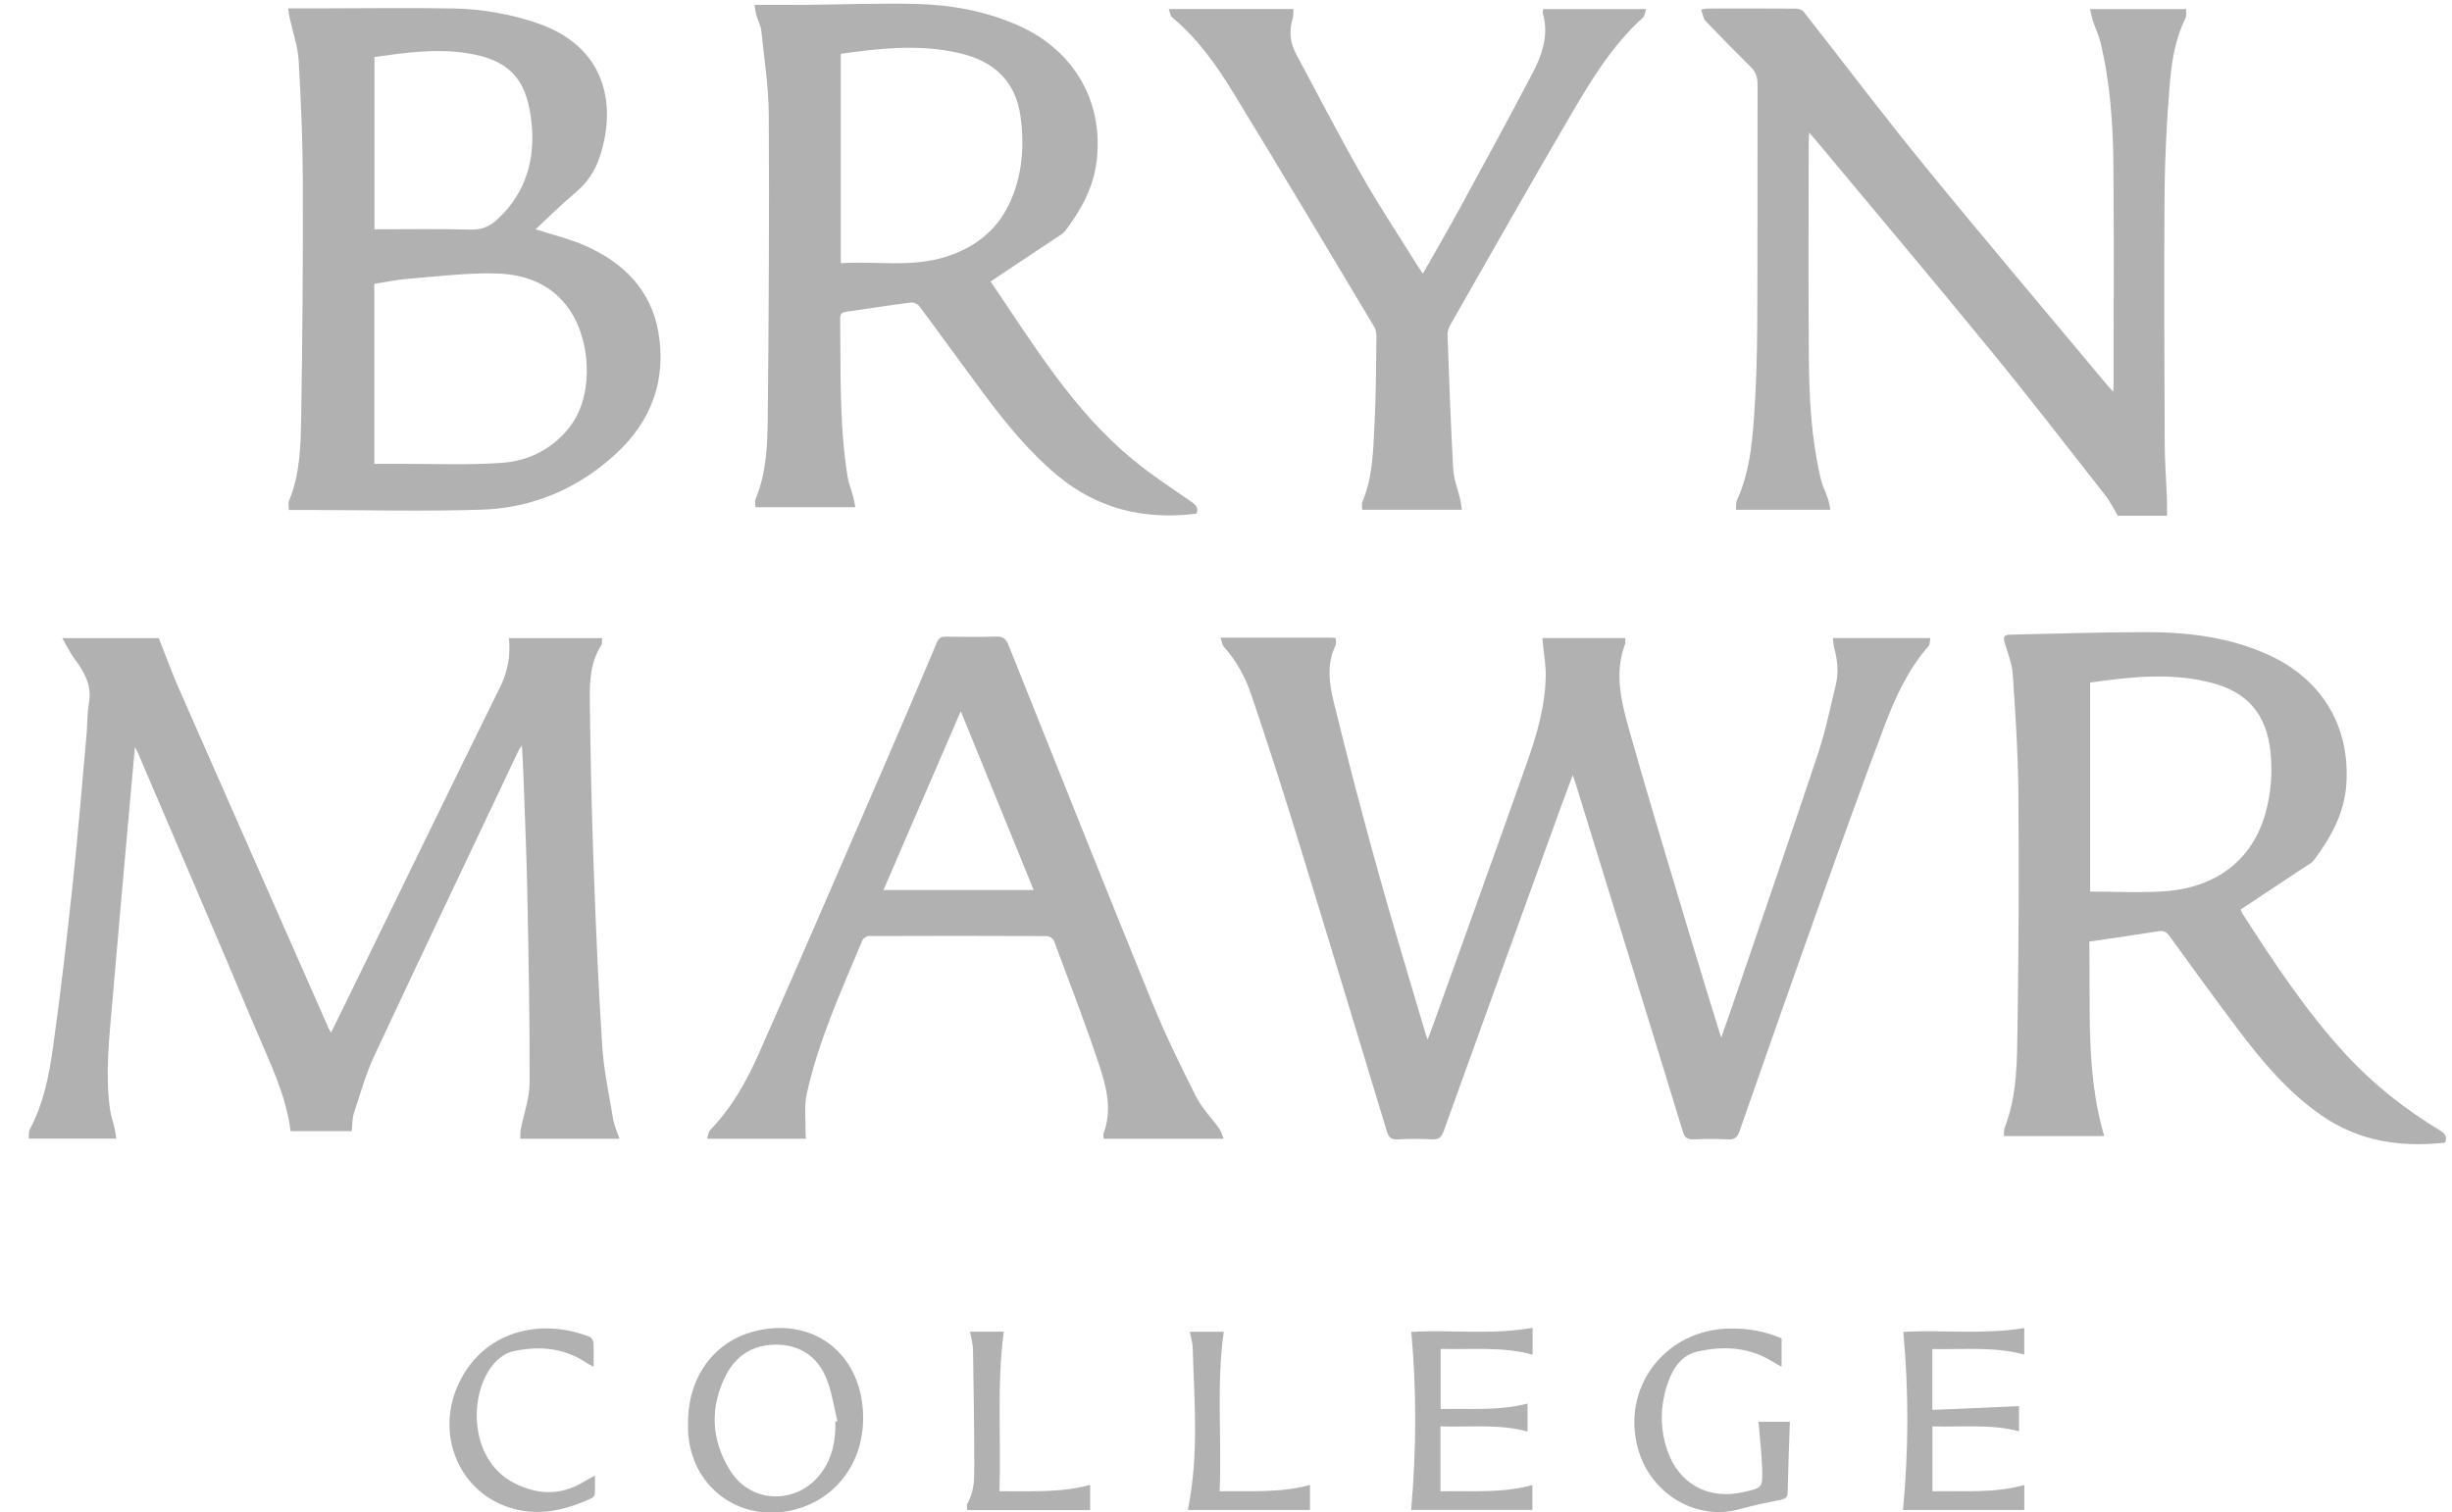
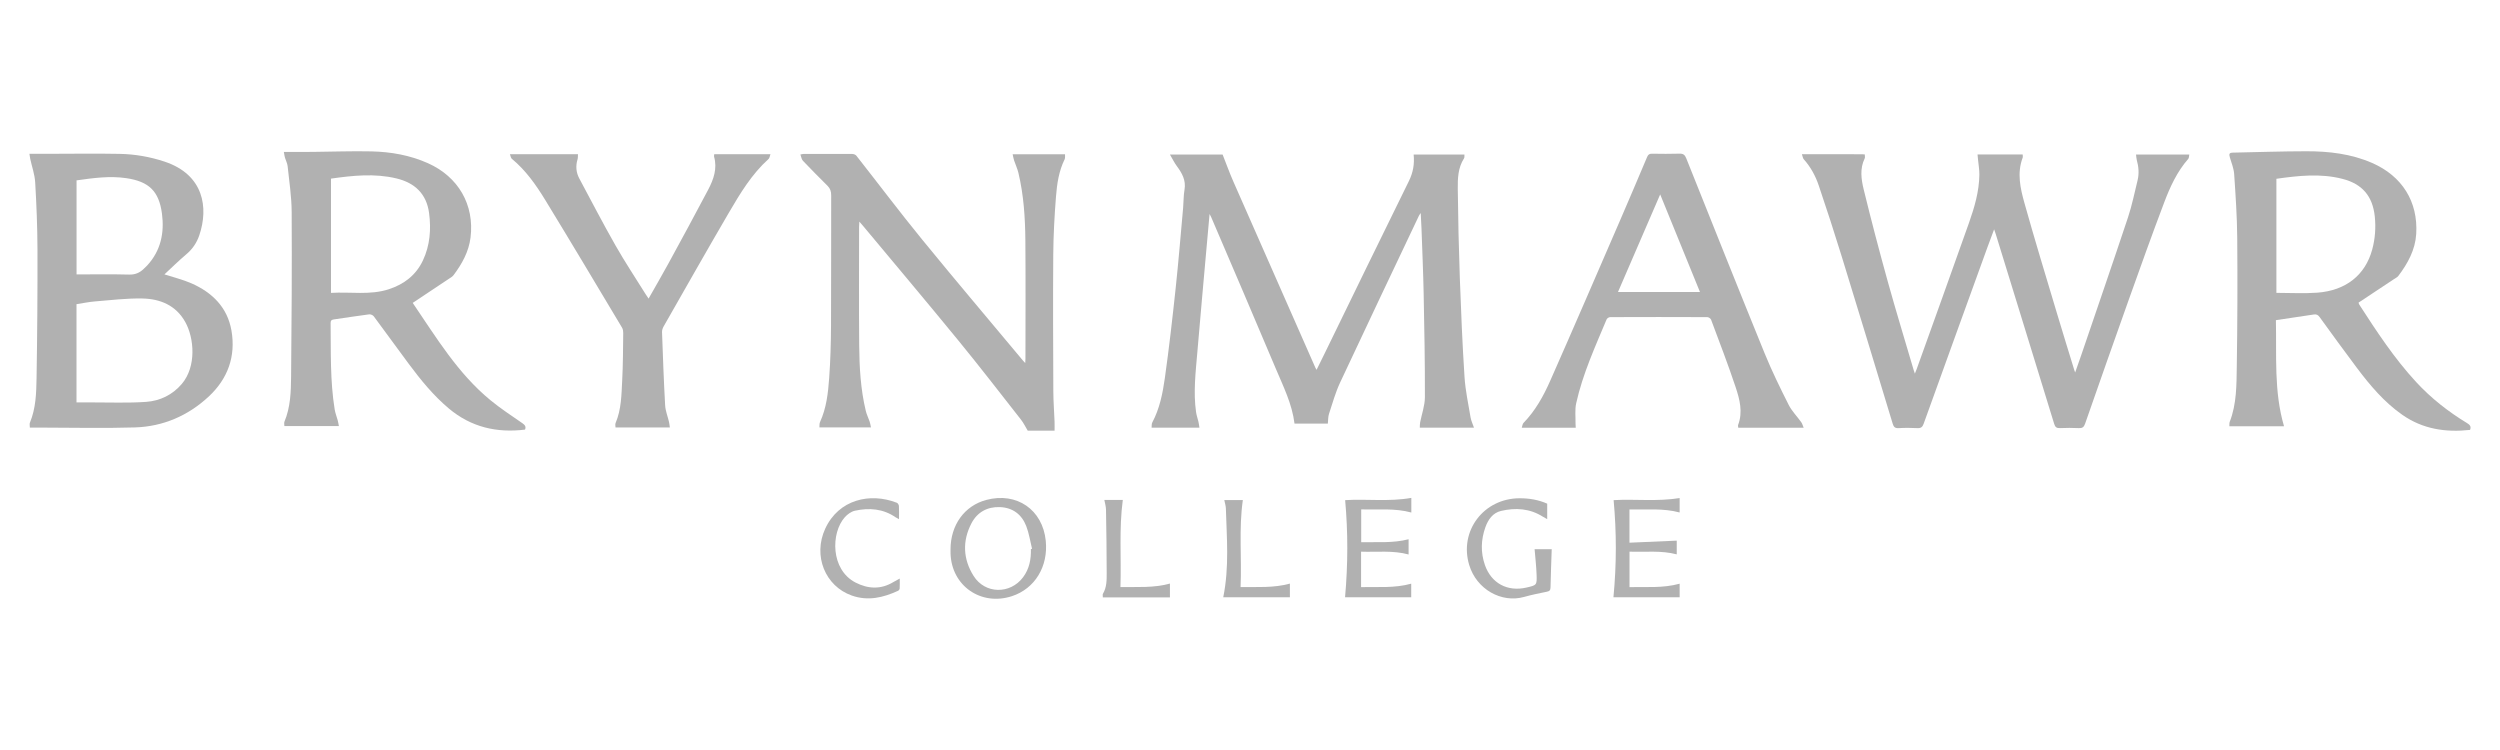
- <svg xmlns="http://www.w3.org/2000/svg" width="73px" height="45px" viewBox="0 0 73 45" version="1.1">
-   <defs />
-   <g id="Page-1" stroke="none" stroke-width="1" fill="none" fill-rule="evenodd">
-     <g id="Home---Desktop-Copy-2" transform="translate(-953, -2024)" fill="#B1B1B1">
-       <g id="Group-+-Currently-in-use-at" transform="translate(110, 1814)">
+ <svg xmlns="http://www.w3.org/2000/svg" width="300" height="90" viewBox="0 0 300 90" version="1.1" id="svg2067">
+   <defs id="defs2041" />
+   <g id="Page-1" stroke="none" stroke-width="1" fill="none" fill-rule="evenodd" transform="matrix(1.989884,0,0,1.989884,76.69692,0.07375557)">
+     <g id="Home---Desktop-Copy-2" transform="translate(-953,-2024)" fill="#b1b1b1">
+       <g id="Group-+-Currently-in-use-at" transform="translate(110,1814)">
        <g id="Group">
          <g id="Row-3-+-Row-1-+-Row-2">
-             <g transform="translate(0, 93)">
-               <g id="Row-2" transform="translate(0.837882, 105.0882)">
-                 <g id="Imported-Layers" transform="translate(843, 12)">
-                   <path d="M9.635,33.597 L7.814,33.597 C7.679,32.51 7.194,31.554 6.784,30.579 C5.624,27.82 4.438,25.072 3.262,22.32 C3.247,22.285 3.227,22.252 3.179,22.161 C3.125,22.764 3.075,23.307 3.027,23.851 C2.853,25.803 2.675,27.756 2.51,29.709 C2.419,30.792 2.287,31.877 2.44,32.965 C2.466,33.145 2.53,33.32 2.571,33.498 C2.594,33.596 2.605,33.697 2.625,33.818 L0.016,33.818 C0.027,33.719 0.011,33.613 0.052,33.538 C0.455,32.781 0.62,31.952 0.737,31.124 C0.967,29.493 1.153,27.856 1.328,26.218 C1.485,24.754 1.603,23.286 1.736,21.82 C1.765,21.493 1.755,21.16 1.811,20.839 C1.902,20.323 1.676,19.93 1.389,19.542 C1.256,19.363 1.158,19.158 1.015,18.915 L3.89,18.915 C4.089,19.418 4.264,19.905 4.471,20.378 C5.961,23.771 7.458,27.16 8.953,30.55 C8.966,30.579 8.984,30.606 9.017,30.664 C9.174,30.346 9.322,30.049 9.467,29.75 C10.994,26.62 12.515,23.487 14.055,20.363 C14.283,19.9 14.366,19.433 14.314,18.916 L17.085,18.916 C17.079,18.989 17.097,19.073 17.064,19.125 C16.733,19.639 16.716,20.223 16.722,20.795 C16.74,22.426 16.777,24.058 16.835,25.689 C16.9,27.479 16.975,29.27 17.091,31.058 C17.139,31.796 17.298,32.528 17.421,33.261 C17.452,33.442 17.536,33.614 17.607,33.822 L14.651,33.822 C14.656,33.721 14.65,33.628 14.668,33.538 C14.756,33.078 14.928,32.618 14.929,32.158 C14.935,30.271 14.899,28.384 14.861,26.497 C14.838,25.313 14.785,24.13 14.743,22.946 C14.734,22.684 14.717,22.422 14.701,22.109 C14.652,22.183 14.623,22.216 14.605,22.254 C13.17,25.284 11.726,28.312 10.307,31.351 C10.051,31.898 9.887,32.488 9.698,33.065 C9.645,33.227 9.655,33.41 9.635,33.597" id="Fill-1" />
-                   <path d="M35.499,18.899 C36.632,18.899 37.705,18.899 38.778,18.899 C38.826,18.899 38.873,18.906 38.928,18.91 C38.928,18.989 38.952,19.071 38.925,19.127 C38.65,19.686 38.736,20.269 38.871,20.823 C39.281,22.5 39.719,24.171 40.181,25.834 C40.63,27.453 41.123,29.059 41.596,30.67 C41.612,30.723 41.632,30.775 41.664,30.869 C41.707,30.76 41.738,30.686 41.765,30.611 C42.718,27.953 43.677,25.297 44.619,22.635 C44.918,21.789 45.17,20.926 45.182,20.018 C45.186,19.742 45.135,19.464 45.108,19.187 C45.1,19.1 45.092,19.014 45.082,18.913 L47.546,18.913 C47.546,18.98 47.562,19.041 47.544,19.088 C47.226,19.927 47.417,20.76 47.642,21.564 C48.206,23.581 48.82,25.585 49.419,27.593 C49.726,28.619 50.044,29.643 50.358,30.667 C50.367,30.696 50.378,30.723 50.408,30.806 C50.529,30.461 50.636,30.163 50.738,29.863 C51.592,27.358 52.455,24.855 53.291,22.343 C53.51,21.685 53.647,20.999 53.813,20.324 C53.905,19.95 53.872,19.578 53.769,19.209 C53.744,19.119 53.744,19.023 53.73,18.913 L56.634,18.913 C56.615,18.998 56.624,19.099 56.578,19.152 C55.969,19.847 55.59,20.673 55.27,21.518 C54.598,23.291 53.96,25.076 53.323,26.861 C52.522,29.106 51.734,31.356 50.948,33.606 C50.883,33.79 50.796,33.851 50.603,33.841 C50.264,33.825 49.924,33.825 49.586,33.841 C49.4,33.85 49.318,33.791 49.264,33.613 C48.653,31.609 48.033,29.607 47.416,27.605 C46.968,26.153 46.52,24.7 46.072,23.248 C46.051,23.18 46.026,23.113 45.985,22.994 C45.856,23.341 45.742,23.641 45.632,23.943 C44.466,27.162 43.299,30.381 42.14,33.603 C42.075,33.786 41.993,33.851 41.797,33.841 C41.459,33.824 41.118,33.821 40.78,33.842 C40.575,33.855 40.504,33.777 40.449,33.595 C39.528,30.556 38.607,27.518 37.672,24.483 C37.272,23.185 36.851,21.892 36.416,20.604 C36.239,20.081 35.975,19.592 35.598,19.172 C35.547,19.115 35.541,19.019 35.499,18.899" id="Fill-2" />
-                   <path d="M15.107,6.74 C15.611,6.904 16.117,7.023 16.585,7.23 C17.723,7.731 18.543,8.544 18.762,9.801 C19.009,11.213 18.562,12.44 17.515,13.411 C16.392,14.452 15.033,15.042 13.497,15.09 C11.78,15.144 10.06,15.1 8.342,15.099 C8.157,15.098 7.973,15.099 7.762,15.099 C7.762,14.995 7.736,14.9 7.766,14.828 C8.091,14.047 8.114,13.217 8.128,12.397 C8.167,10.052 8.184,7.706 8.178,5.361 C8.175,4.146 8.125,2.93 8.054,1.716 C8.029,1.285 7.876,0.862 7.783,0.434 C7.767,0.358 7.759,0.281 7.74,0.161 C8.077,0.161 8.388,0.162 8.699,0.161 C10.022,0.16 11.345,0.139 12.667,0.164 C13.499,0.18 14.318,0.321 15.113,0.586 C17.268,1.303 17.515,3.109 17.011,4.6 C16.873,5.008 16.644,5.354 16.304,5.639 C15.887,5.99 15.5,6.376 15.107,6.74 L15.107,6.74 Z M10.306,13.725 C10.582,13.725 10.846,13.726 11.11,13.725 C12.108,13.721 13.11,13.766 14.103,13.695 C14.862,13.641 15.542,13.319 16.056,12.711 C16.854,11.768 16.736,10.216 16.238,9.33 C15.729,8.424 14.87,8.071 13.892,8.054 C13.034,8.038 12.173,8.145 11.314,8.214 C10.974,8.241 10.637,8.313 10.306,8.364 L10.306,13.725 L10.306,13.725 Z M10.31,1.61 L10.31,6.74 C11.277,6.74 12.228,6.724 13.178,6.749 C13.509,6.758 13.753,6.652 13.974,6.437 C14.037,6.376 14.104,6.317 14.164,6.253 C14.91,5.441 15.108,4.465 14.969,3.418 C14.807,2.198 14.26,1.671 13.024,1.489 C12.121,1.356 11.224,1.48 10.31,1.61 L10.31,1.61 Z" id="Fill-3" />
-                   <path d="M53.024,3.86 C53.017,3.995 53.01,4.073 53.01,4.15 C53.009,6.297 52.997,8.443 53.015,10.589 C53.025,11.798 53.091,13.006 53.374,14.189 C53.422,14.389 53.52,14.577 53.586,14.773 C53.618,14.867 53.631,14.968 53.658,15.091 L50.845,15.091 C50.854,14.994 50.838,14.884 50.877,14.8 C51.228,14.034 51.319,13.212 51.378,12.392 C51.447,11.451 51.473,10.506 51.479,9.562 C51.492,7.183 51.481,4.804 51.488,2.426 C51.488,2.219 51.438,2.058 51.292,1.912 C50.838,1.459 50.384,1.004 49.943,0.539 C49.868,0.46 49.855,0.325 49.807,0.197 C49.905,0.18 49.951,0.166 49.997,0.166 C50.878,0.164 51.758,0.162 52.638,0.169 C52.714,0.169 52.817,0.207 52.861,0.263 C54.057,1.785 55.221,3.331 56.444,4.83 C58.258,7.052 60.113,9.239 61.95,11.441 C61.98,11.476 62.013,11.508 62.075,11.575 C62.081,11.468 62.087,11.401 62.087,11.334 C62.088,9.179 62.101,7.025 62.082,4.87 C62.072,3.638 61.991,2.407 61.704,1.2 C61.648,0.969 61.543,0.75 61.468,0.522 C61.435,0.421 61.418,0.313 61.388,0.183 L64.247,0.183 C64.241,0.278 64.263,0.383 64.225,0.459 C63.91,1.098 63.809,1.791 63.754,2.482 C63.67,3.542 63.613,4.606 63.605,5.669 C63.586,8.152 63.599,10.635 63.609,13.118 C63.611,13.669 63.655,14.221 63.676,14.772 C63.682,14.931 63.677,15.091 63.677,15.269 L62.212,15.269 C62.083,15.055 61.984,14.845 61.844,14.667 C60.714,13.226 59.596,11.776 58.436,10.359 C56.717,8.258 54.966,6.182 53.228,4.096 C53.173,4.03 53.116,3.967 53.024,3.86" id="Fill-4" />
-                   <path d="M28.653,8.294 C29.945,10.193 31.115,12.143 32.899,13.607 C33.45,14.06 34.052,14.453 34.64,14.861 C34.779,14.957 34.85,15.048 34.783,15.209 C33.236,15.4 31.839,15.074 30.628,14.059 C29.776,13.344 29.085,12.49 28.428,11.607 C27.791,10.75 27.168,9.883 26.531,9.027 C26.482,8.963 26.358,8.909 26.279,8.919 C25.639,9.002 25.001,9.103 24.363,9.194 C24.242,9.211 24.174,9.246 24.176,9.386 C24.194,10.962 24.145,12.541 24.396,14.105 C24.429,14.308 24.51,14.504 24.563,14.704 C24.589,14.799 24.604,14.898 24.627,15.016 L21.653,15.016 C21.653,14.928 21.629,14.841 21.656,14.775 C21.987,13.987 22.01,13.148 22.019,12.32 C22.051,9.326 22.066,6.331 22.05,3.337 C22.046,2.501 21.914,1.665 21.828,0.831 C21.812,0.676 21.729,0.529 21.684,0.376 C21.66,0.297 21.651,0.213 21.622,0.057 C22.17,0.057 22.676,0.06 23.182,0.056 C24.255,0.046 25.329,0.003 26.402,0.028 C27.463,0.052 28.502,0.235 29.482,0.672 C31.139,1.41 32.03,2.941 31.809,4.728 C31.713,5.502 31.343,6.169 30.879,6.785 C30.819,6.865 30.72,6.918 30.633,6.976 C29.985,7.409 29.336,7.84 28.653,8.294 L28.653,8.294 Z M24.194,7.749 C25.256,7.682 26.317,7.886 27.35,7.55 C28.186,7.277 28.833,6.78 29.21,5.979 C29.598,5.156 29.663,4.283 29.547,3.397 C29.41,2.351 28.772,1.743 27.761,1.502 C26.576,1.219 25.392,1.344 24.194,1.514 L24.194,7.749 L24.194,7.749 Z" id="Fill-5" />
-                   <path d="M58.823,33.743 C58.829,33.645 58.816,33.568 58.841,33.505 C59.225,32.518 59.212,31.477 59.228,30.45 C59.263,28.121 59.271,25.79 59.252,23.46 C59.242,22.302 59.162,21.143 59.085,19.986 C59.065,19.682 58.945,19.383 58.854,19.086 C58.791,18.877 58.818,18.815 59.023,18.811 C60.354,18.784 61.686,18.738 63.017,18.736 C64.249,18.734 65.465,18.874 66.611,19.373 C68.246,20.086 69.127,21.483 69.018,23.251 C68.964,24.117 68.558,24.857 68.042,25.539 C67.987,25.612 67.891,25.656 67.81,25.71 C67.167,26.137 66.524,26.563 65.871,26.996 C65.887,27.038 65.895,27.077 65.915,27.108 C66.865,28.577 67.824,30.04 69.019,31.332 C69.831,32.211 70.766,32.945 71.79,33.567 C71.935,33.655 72.036,33.745 71.956,33.94 C70.631,34.084 69.381,33.903 68.256,33.114 C67.265,32.42 66.502,31.513 65.787,30.561 C65.097,29.644 64.423,28.715 63.75,27.785 C63.662,27.664 63.578,27.62 63.431,27.643 C62.755,27.749 62.077,27.846 61.363,27.952 C61.407,29.887 61.246,31.83 61.807,33.743 L58.823,33.743 L58.823,33.743 Z M61.389,20.238 L61.389,26.462 C62.143,26.462 62.88,26.505 63.61,26.453 C65.179,26.34 66.239,25.491 66.617,24.098 C66.777,23.507 66.822,22.903 66.757,22.29 C66.64,21.188 66.078,20.52 64.993,20.242 C63.793,19.934 62.592,20.068 61.389,20.238 L61.389,20.238 Z" id="Fill-6" />
-                   <path d="M20.213,33.822 C20.249,33.718 20.254,33.615 20.309,33.559 C20.953,32.897 21.394,32.1 21.76,31.274 C23.042,28.376 24.295,25.466 25.555,22.559 C26.061,21.391 26.559,20.22 27.053,19.048 C27.109,18.915 27.18,18.869 27.321,18.871 C27.822,18.879 28.323,18.885 28.823,18.869 C29.031,18.862 29.115,18.944 29.187,19.123 C30.607,22.674 32.022,26.226 33.465,29.768 C33.853,30.722 34.309,31.651 34.773,32.573 C34.947,32.917 35.235,33.204 35.462,33.523 C35.519,33.602 35.542,33.704 35.592,33.822 L32.023,33.822 C32.019,33.76 32.001,33.708 32.016,33.667 C32.282,32.967 32.102,32.279 31.885,31.624 C31.472,30.379 30.998,29.155 30.54,27.927 C30.516,27.862 30.405,27.788 30.335,27.788 C28.566,27.78 26.798,27.78 25.029,27.787 C24.963,27.787 24.862,27.854 24.837,27.914 C24.211,29.412 23.532,30.893 23.18,32.486 C23.101,32.842 23.151,33.227 23.144,33.599 C23.143,33.668 23.151,33.737 23.156,33.822 L20.213,33.822 L20.213,33.822 Z M27.766,21.091 C26.988,22.892 26.227,24.651 25.464,26.415 L29.936,26.415 C29.211,24.636 28.497,22.883 27.766,21.091 L27.766,21.091 Z" id="Fill-7" />
-                   <path d="M41.523,8.062 C41.896,7.403 42.263,6.774 42.612,6.134 C43.34,4.798 44.069,3.462 44.776,2.115 C45.069,1.558 45.281,0.968 45.097,0.317 C45.087,0.281 45.102,0.238 45.107,0.182 L48.173,0.182 C48.135,0.282 48.128,0.39 48.07,0.442 C47.147,1.273 46.519,2.323 45.904,3.374 C44.703,5.429 43.531,7.501 42.351,9.568 C42.298,9.661 42.253,9.778 42.257,9.881 C42.305,11.216 42.352,12.551 42.427,13.884 C42.444,14.189 42.568,14.488 42.638,14.79 C42.66,14.882 42.667,14.976 42.684,15.091 L39.719,15.091 C39.719,15.015 39.694,14.921 39.724,14.85 C40.042,14.102 40.043,13.303 40.085,12.515 C40.13,11.661 40.128,10.803 40.141,9.947 C40.142,9.848 40.129,9.733 40.079,9.651 C38.687,7.326 37.301,4.998 35.888,2.686 C35.382,1.859 34.823,1.061 34.06,0.431 C34.005,0.387 33.998,0.285 33.958,0.181 L37.671,0.181 C37.664,0.281 37.673,0.378 37.647,0.464 C37.536,0.828 37.567,1.18 37.745,1.511 C38.397,2.732 39.035,3.962 39.721,5.166 C40.236,6.071 40.814,6.94 41.365,7.825 C41.411,7.899 41.461,7.969 41.523,8.062" id="Fill-8" />
-                   <path d="M19.646,42.27 C19.646,40.932 20.406,39.879 21.602,39.563 C23.259,39.125 24.669,40.095 24.842,41.791 C24.985,43.199 24.247,44.407 22.995,44.816 C21.306,45.368 19.7,44.25 19.646,42.486 C19.644,42.414 19.646,42.342 19.646,42.27 L19.646,42.27 Z M24.032,42.245 C24.052,42.241 24.073,42.235 24.094,42.231 C23.991,41.815 23.93,41.384 23.776,40.988 C23.529,40.355 23.038,39.981 22.339,39.956 C21.65,39.931 21.105,40.235 20.79,40.836 C20.283,41.804 20.327,42.794 20.905,43.712 C21.528,44.705 22.899,44.723 23.603,43.786 C23.946,43.33 24.046,42.802 24.032,42.245 L24.032,42.245 Z" id="Fill-9" />
-                   <path d="M44.64,41.709 L44.64,42.542 C43.782,42.307 42.919,42.42 42.047,42.388 L42.047,44.322 C42.962,44.301 43.873,44.388 44.784,44.136 L44.784,44.876 L41.174,44.876 C41.334,43.068 41.337,41.326 41.179,39.576 C42.349,39.503 43.57,39.671 44.79,39.453 L44.79,40.252 C43.889,40.004 42.978,40.109 42.054,40.081 L42.054,41.871 C42.908,41.851 43.775,41.934 44.64,41.709" id="Fill-10" />
-                   <path d="M55.817,44.877 C55.99,43.068 55.988,41.327 55.827,39.575 C56.993,39.507 58.205,39.663 59.428,39.46 L59.428,40.25 C58.531,40.005 57.616,40.106 56.691,40.085 L56.691,41.898 C57.545,41.861 58.399,41.824 59.271,41.786 L59.271,42.535 C58.428,42.31 57.567,42.419 56.694,42.387 L56.694,44.322 C57.604,44.3 58.514,44.389 59.429,44.135 L59.429,44.877 L55.817,44.877" id="Fill-11" />
-                   <path d="M52.203,39.769 L52.203,40.613 C52.108,40.559 52.035,40.523 51.967,40.48 C51.255,40.028 50.477,39.978 49.685,40.164 C49.237,40.269 48.981,40.635 48.833,41.048 C48.587,41.731 48.566,42.429 48.806,43.118 C49.152,44.112 50.035,44.584 51.066,44.346 C51.631,44.216 51.644,44.216 51.624,43.643 C51.608,43.184 51.554,42.726 51.515,42.251 L52.449,42.251 C52.426,42.954 52.398,43.645 52.384,44.336 C52.381,44.485 52.335,44.542 52.186,44.572 C51.768,44.656 51.349,44.742 50.939,44.857 C49.715,45.203 48.346,44.448 47.945,43.112 C47.388,41.257 48.738,39.478 50.696,39.474 C51.218,39.473 51.721,39.555 52.203,39.769" id="Fill-12" />
-                   <path d="M16.835,40.614 C16.747,40.567 16.697,40.546 16.653,40.516 C15.971,40.044 15.212,39.983 14.431,40.153 C14.228,40.197 14.019,40.35 13.877,40.51 C13.112,41.367 13.097,43.366 14.46,44.071 C15.144,44.425 15.848,44.462 16.534,44.042 C16.627,43.985 16.725,43.937 16.875,43.855 C16.875,44.074 16.881,44.238 16.871,44.401 C16.868,44.444 16.825,44.504 16.785,44.523 C15.974,44.895 15.146,45.096 14.259,44.783 C12.801,44.268 12.131,42.608 12.808,41.136 C13.543,39.537 15.258,39.149 16.718,39.721 C16.772,39.742 16.826,39.834 16.83,39.896 C16.843,40.119 16.835,40.343 16.835,40.614" id="Fill-13" />
-                   <path d="M31.618,44.882 L27.957,44.882 C27.957,44.778 27.94,44.723 27.959,44.691 C28.173,44.336 28.168,43.938 28.168,43.55 C28.166,42.398 28.15,41.246 28.13,40.094 C28.127,39.922 28.073,39.751 28.04,39.567 L29.047,39.567 C28.835,41.14 28.97,42.715 28.917,44.32 C29.831,44.309 30.723,44.377 31.618,44.13 L31.618,44.882" id="Fill-14" />
-                   <path d="M34.526,44.878 C34.863,43.217 34.715,41.622 34.67,40.031 C34.666,39.883 34.615,39.736 34.583,39.572 L35.596,39.572 C35.37,41.143 35.542,42.723 35.472,44.321 C36.392,44.307 37.277,44.376 38.163,44.131 L38.163,44.878 L34.526,44.878" id="Fill-15" />
+             <g transform="translate(0,93)" id="g2060">
+               <g id="Row-2" transform="translate(0.837882,105.0882)">
+                 <g id="Imported-Layers" transform="translate(843,12)">
+                   <g id="g2491" transform="matrix(1.10522,0,0,1.10522,-3.787929,-7.433567)">
+                     <g id="g2461" transform="translate(2.874084)">
+                       <g id="g2449" transform="translate(27.74108,-3.871325)">
+                         <path d="M 9.635,33.597 H 7.814 C 7.679,32.51 7.194,31.554 6.784,30.579 5.624,27.82 4.438,25.072 3.262,22.32 3.247,22.285 3.227,22.252 3.179,22.161 3.125,22.764 3.075,23.307 3.027,23.851 c -0.173,1.953 -0.351,3.905 -0.516,5.858 -0.091,1.083 -0.224,2.167 -0.07,3.256 0.025,0.18 0.09,0.355 0.131,0.533 0.023,0.098 0.034,0.198 0.054,0.32 H 0.016 C 0.027,33.719 0.011,33.613 0.052,33.538 0.455,32.781 0.62,31.952 0.737,31.124 0.967,29.493 1.153,27.856 1.328,26.218 1.485,24.754 1.603,23.286 1.736,21.82 1.765,21.493 1.755,21.16 1.811,20.839 1.902,20.323 1.676,19.93 1.389,19.542 1.256,19.363 1.158,19.158 1.015,18.915 h 2.875 c 0.199,0.503 0.374,0.99 0.581,1.463 1.49,3.392 2.987,6.782 4.482,10.172 0.013,0.029 0.031,0.056 0.064,0.114 0.157,-0.318 0.304,-0.615 0.45,-0.914 1.527,-3.13 3.047,-6.263 4.588,-9.387 0.229,-0.464 0.311,-0.93 0.259,-1.448 h 2.771 c -0.006,0.073 0.012,0.157 -0.022,0.209 -0.331,0.514 -0.347,1.099 -0.341,1.67 0.018,1.631 0.054,3.263 0.113,4.894 0.064,1.791 0.139,3.582 0.255,5.369 0.048,0.738 0.208,1.47 0.33,2.202 0.03,0.181 0.115,0.353 0.186,0.561 h -2.956 c 0.005,-0.1 -1.16e-4,-0.194 0.017,-0.284 0.088,-0.46 0.26,-0.919 0.261,-1.379 0.006,-1.887 -0.03,-3.775 -0.068,-5.662 -0.024,-1.184 -0.077,-2.367 -0.118,-3.551 -0.009,-0.262 -0.026,-0.524 -0.042,-0.837 -0.049,0.074 -0.078,0.107 -0.096,0.145 -1.436,3.031 -2.879,6.058 -4.299,9.097 -0.256,0.547 -0.42,1.138 -0.609,1.714 -0.053,0.162 -0.043,0.345 -0.063,0.532" id="Fill-1" />
+                         <path d="m 35.499,18.899 c 1.133,0 2.207,-1.15e-4 3.28,4.59e-4 0.047,1.15e-4 0.095,0.007 0.15,0.011 0,0.079 0.024,0.16 -0.004,0.217 -0.274,0.558 -0.189,1.142 -0.054,1.696 0.41,1.677 0.848,3.348 1.31,5.012 0.449,1.618 0.942,3.224 1.415,4.836 0.016,0.053 0.035,0.105 0.067,0.199 0.043,-0.11 0.075,-0.183 0.102,-0.258 0.953,-2.658 1.912,-5.314 2.853,-7.976 0.299,-0.846 0.552,-1.709 0.564,-2.617 0.004,-0.277 -0.048,-0.555 -0.074,-0.832 -0.008,-0.086 -0.017,-0.172 -0.026,-0.274 h 2.464 c 0,0.067 0.016,0.128 -0.002,0.176 -0.317,0.839 -0.127,1.672 0.098,2.475 0.564,2.018 1.178,4.021 1.778,6.029 0.307,1.027 0.625,2.05 0.939,3.075 0.009,0.028 0.02,0.056 0.05,0.139 0.121,-0.345 0.228,-0.643 0.33,-0.942 0.854,-2.506 1.717,-5.009 2.553,-7.521 0.219,-0.658 0.355,-1.344 0.522,-2.019 0.092,-0.374 0.059,-0.746 -0.044,-1.115 -0.025,-0.09 -0.025,-0.186 -0.039,-0.296 h 2.904 c -0.018,0.085 -0.009,0.186 -0.056,0.239 -0.609,0.695 -0.988,1.521 -1.308,2.366 -0.672,1.773 -1.31,3.558 -1.947,5.344 -0.801,2.245 -1.589,4.494 -2.375,6.745 -0.064,0.184 -0.152,0.245 -0.345,0.235 -0.338,-0.017 -0.679,-0.016 -1.017,-4.59e-4 -0.186,0.009 -0.268,-0.05 -0.322,-0.228 -0.611,-2.004 -1.231,-4.006 -1.848,-6.008 -0.448,-1.452 -0.895,-2.904 -1.343,-4.356 -0.021,-0.068 -0.046,-0.135 -0.087,-0.255 -0.129,0.347 -0.244,0.647 -0.353,0.949 -1.166,3.219 -2.333,6.438 -3.492,9.66 -0.066,0.183 -0.148,0.249 -0.343,0.239 -0.338,-0.018 -0.679,-0.02 -1.017,5.73e-4 -0.205,0.013 -0.276,-0.065 -0.331,-0.247 -0.921,-3.039 -1.842,-6.077 -2.777,-9.112 -0.4,-1.299 -0.82,-2.592 -1.256,-3.879 -0.177,-0.524 -0.441,-1.012 -0.818,-1.433 -0.051,-0.057 -0.058,-0.153 -0.1,-0.273" id="Fill-2" />
+                         <path d="m 58.823,33.743 c 0.006,-0.098 -0.006,-0.175 0.018,-0.238 0.385,-0.986 0.371,-2.028 0.387,-3.054 0.036,-2.33 0.043,-4.66 0.024,-6.99 -0.009,-1.159 -0.089,-2.317 -0.167,-3.474 -0.02,-0.304 -0.141,-0.603 -0.231,-0.9 -0.064,-0.209 -0.037,-0.271 0.169,-0.275 1.331,-0.027 2.662,-0.073 3.994,-0.075 1.232,-0.002 2.448,0.138 3.594,0.638 1.635,0.713 2.516,2.11 2.407,3.877 -0.053,0.867 -0.46,1.606 -0.976,2.288 -0.056,0.073 -0.152,0.118 -0.232,0.171 -0.643,0.427 -1.287,0.854 -1.94,1.286 0.016,0.042 0.024,0.081 0.044,0.112 0.95,1.469 1.91,2.932 3.104,4.224 0.812,0.879 1.747,1.613 2.771,2.235 0.145,0.088 0.246,0.178 0.166,0.373 -1.325,0.144 -2.576,-0.038 -3.7,-0.826 -0.991,-0.695 -1.754,-1.601 -2.47,-2.553 -0.69,-0.918 -1.364,-1.847 -2.037,-2.776 -0.088,-0.121 -0.171,-0.165 -0.318,-0.142 -0.677,0.106 -1.355,0.203 -2.068,0.309 0.044,1.935 -0.117,3.878 0.444,5.791 h -2.984 z m 2.566,-13.504 v 6.224 c 0.754,0 1.491,0.044 2.222,-0.009 1.569,-0.113 2.629,-0.962 3.006,-2.355 0.16,-0.591 0.205,-1.195 0.14,-1.807 -0.117,-1.103 -0.679,-1.771 -1.764,-2.049 -1.2,-0.308 -2.401,-0.173 -3.604,-0.004 z" id="Fill-6" />
+                         <path d="m 20.213,33.822 c 0.036,-0.104 0.041,-0.207 0.096,-0.263 0.644,-0.662 1.085,-1.458 1.451,-2.285 1.282,-2.898 2.535,-5.808 3.796,-8.716 0.506,-1.167 1.003,-2.339 1.498,-3.511 0.056,-0.133 0.127,-0.179 0.269,-0.176 0.501,0.007 1.002,0.014 1.502,-0.003 0.208,-0.007 0.292,0.075 0.364,0.255 1.42,3.551 2.835,7.103 4.278,10.645 0.389,0.954 0.845,1.883 1.309,2.805 0.174,0.345 0.462,0.631 0.689,0.951 0.056,0.079 0.08,0.181 0.13,0.299 h -3.569 c -0.004,-0.062 -0.023,-0.114 -0.007,-0.155 0.266,-0.701 0.086,-1.388 -0.131,-2.044 -0.413,-1.244 -0.887,-2.468 -1.345,-3.697 -0.024,-0.065 -0.134,-0.139 -0.205,-0.139 -1.768,-0.008 -3.537,-0.007 -5.305,-4.59e-4 -0.066,3.44e-4 -0.167,0.067 -0.192,0.127 -0.626,1.498 -1.305,2.979 -1.658,4.572 -0.079,0.357 -0.029,0.741 -0.036,1.113 -0.001,0.069 0.007,0.138 0.012,0.224 h -2.943 z m 7.553,-12.731 c -0.779,1.801 -1.539,3.559 -2.302,5.324 h 4.472 c -0.725,-1.78 -1.439,-3.532 -2.17,-5.324 z" id="Fill-7" />
+                       </g>
+                       <g id="g2443" transform="translate(-41.21316,14.84454)">
+                         <path d="m 15.107,6.74 c 0.504,0.164 1.011,0.284 1.478,0.49 1.139,0.502 1.958,1.315 2.178,2.571 0.246,1.413 -0.2,2.639 -1.247,3.61 -1.122,1.041 -2.482,1.631 -4.018,1.679 -1.717,0.054 -3.436,0.01 -5.155,0.009 -0.185,-1.15e-4 -0.369,0 -0.58,0 0,-0.104 -0.026,-0.198 0.004,-0.27 0.325,-0.781 0.348,-1.611 0.362,-2.431 0.039,-2.345 0.056,-4.691 0.05,-7.036 C 8.175,4.146 8.125,2.93 8.054,1.716 8.029,1.285 7.876,0.862 7.783,0.434 7.767,0.358 7.759,0.281 7.74,0.161 c 0.337,0 0.648,3.4439e-4 0.959,0 1.323,-0.001 2.646,-0.023 3.968,0.003 0.832,0.016 1.651,0.158 2.446,0.422 2.155,0.717 2.402,2.524 1.898,4.014 -0.138,0.408 -0.367,0.754 -0.706,1.039 -0.417,0.351 -0.805,0.737 -1.198,1.1 z m -4.8,6.985 c 0.276,0 0.54,9.18e-4 0.804,-1.15e-4 0.998,-0.004 2,0.042 2.993,-0.029 0.759,-0.054 1.439,-0.377 1.954,-0.984 0.798,-0.942 0.679,-2.495 0.181,-3.381 -0.509,-0.906 -1.368,-1.259 -2.345,-1.276 -0.858,-0.016 -1.72,0.091 -2.578,0.16 -0.34,0.027 -0.677,0.099 -1.008,0.15 v 5.361 z m 0.004,-12.115 v 5.131 c 0.967,0 1.918,-0.016 2.869,0.009 0.33,0.009 0.575,-0.097 0.796,-0.312 0.063,-0.062 0.13,-0.12 0.19,-0.185 0.746,-0.811 0.944,-1.787 0.805,-2.835 C 14.807,2.198 14.26,1.671 13.024,1.489 c -0.904,-0.133 -1.8,-0.008 -2.715,0.121 z" id="Fill-3" />
+                         <path d="m 53.024,3.86 c -0.007,0.135 -0.014,0.213 -0.014,0.29 -3.47e-4,2.147 -0.013,4.293 0.005,6.439 0.01,1.208 0.076,2.416 0.36,3.599 0.048,0.2 0.145,0.388 0.211,0.584 0.032,0.094 0.045,0.195 0.072,0.318 h -2.813 c 0.009,-0.097 -0.007,-0.207 0.032,-0.291 0.351,-0.766 0.442,-1.588 0.501,-2.408 0.068,-0.941 0.095,-1.886 0.1,-2.83 0.013,-2.379 0.002,-4.757 0.009,-7.136 5.79e-4,-0.207 -0.049,-0.368 -0.195,-0.514 C 50.838,1.459 50.384,1.004 49.943,0.539 49.868,0.46 49.855,0.325 49.807,0.197 c 0.098,-0.017 0.144,-0.031 0.19,-0.031 0.88,-0.001 1.761,-0.003 2.641,0.003 0.076,5.7398e-4 0.179,0.038 0.223,0.095 1.196,1.521 2.359,3.068 3.583,4.567 1.813,2.221 3.668,4.409 5.506,6.611 0.029,0.035 0.063,0.067 0.125,0.134 0.005,-0.107 0.012,-0.174 0.012,-0.241 5.79e-4,-2.154 0.014,-4.309 -0.005,-6.463 -0.011,-1.233 -0.091,-2.464 -0.379,-3.67 -0.055,-0.231 -0.16,-0.451 -0.235,-0.678 -0.034,-0.102 -0.05,-0.209 -0.08,-0.339 h 2.859 c -0.006,0.095 0.015,0.2 -0.022,0.276 C 63.91,1.098 63.809,1.791 63.754,2.482 c -0.084,1.06 -0.142,2.124 -0.15,3.187 -0.019,2.483 -0.006,4.966 0.004,7.448 0.002,0.552 0.046,1.103 0.067,1.655 0.006,0.159 9.26e-4,0.319 9.26e-4,0.496 H 62.212 C 62.083,15.055 61.984,14.845 61.844,14.667 60.714,13.226 59.596,11.776 58.436,10.359 56.717,8.258 54.966,6.182 53.228,4.096 53.173,4.03 53.116,3.967 53.024,3.86" id="Fill-4" />
+                         <path d="m 28.653,8.294 c 1.292,1.899 2.462,3.849 4.245,5.313 0.551,0.453 1.154,0.846 1.741,1.254 0.139,0.097 0.21,0.187 0.143,0.348 -1.547,0.191 -2.944,-0.135 -4.155,-1.15 -0.852,-0.715 -1.543,-1.568 -2.2,-2.452 -0.637,-0.856 -1.26,-1.723 -1.898,-2.579 -0.048,-0.065 -0.172,-0.119 -0.252,-0.108 -0.64,0.083 -1.277,0.184 -1.916,0.275 -0.121,0.017 -0.189,0.052 -0.187,0.192 0.018,1.576 -0.031,3.155 0.221,4.719 0.033,0.203 0.113,0.399 0.167,0.599 0.026,0.096 0.04,0.194 0.064,0.312 h -2.975 c 0,-0.088 -0.024,-0.175 0.004,-0.241 0.33,-0.788 0.354,-1.627 0.363,-2.455 0.031,-2.994 0.047,-5.989 0.031,-8.983 C 22.046,2.501 21.914,1.665 21.828,0.831 21.812,0.676 21.729,0.529 21.684,0.376 c -0.024,-0.079 -0.033,-0.163 -0.062,-0.319 0.548,0 1.054,0.004 1.56,-8.0357e-4 1.073,-0.01 2.147,-0.052 3.22,-0.028 1.061,0.024 2.1,0.207 3.081,0.644 1.657,0.738 2.547,2.269 2.326,4.056 -0.096,0.774 -0.466,1.441 -0.93,2.057 -0.06,0.08 -0.159,0.134 -0.245,0.191 -0.648,0.433 -1.297,0.864 -1.98,1.318 z M 24.194,7.749 C 25.256,7.682 26.317,7.886 27.35,7.55 28.186,7.277 28.833,6.78 29.21,5.979 29.598,5.156 29.663,4.283 29.547,3.397 29.41,2.351 28.772,1.743 27.761,1.502 26.576,1.219 25.392,1.344 24.194,1.514 Z" id="Fill-5" />
+                         <path d="m 41.523,8.062 c 0.373,-0.658 0.74,-1.288 1.089,-1.928 0.728,-1.336 1.457,-2.672 2.165,-4.019 0.293,-0.557 0.504,-1.148 0.32,-1.798 -0.01,-0.036 0.005,-0.079 0.01,-0.135 h 3.066 c -0.038,0.1 -0.045,0.208 -0.103,0.26 -0.923,0.832 -1.551,1.881 -2.166,2.932 -1.201,2.055 -2.373,4.127 -3.553,6.194 -0.053,0.093 -0.098,0.21 -0.094,0.313 0.048,1.335 0.095,2.669 0.17,4.003 0.017,0.305 0.141,0.604 0.211,0.906 0.021,0.091 0.029,0.186 0.046,0.301 H 39.719 c 0,-0.076 -0.026,-0.17 0.004,-0.241 0.319,-0.749 0.319,-1.548 0.361,-2.335 0.046,-0.855 0.044,-1.712 0.056,-2.568 0.001,-0.099 -0.012,-0.214 -0.062,-0.296 C 38.687,7.326 37.301,4.998 35.888,2.686 35.382,1.859 34.823,1.061 34.06,0.431 34.005,0.387 33.998,0.285 33.958,0.181 h 3.713 c -0.008,0.1 0.002,0.197 -0.024,0.283 -0.111,0.364 -0.079,0.716 0.098,1.047 0.653,1.221 1.291,2.451 1.976,3.655 0.515,0.905 1.094,1.775 1.645,2.659 0.046,0.074 0.096,0.145 0.158,0.237" id="Fill-8" />
+                       </g>
+                     </g>
+                     <g id="g2470" transform="translate(0.01371489,-5.674148)">
+                       <path d="m 19.646,42.27 c -1.16e-4,-1.338 0.761,-2.391 1.957,-2.707 1.656,-0.438 3.067,0.532 3.239,2.228 0.143,1.408 -0.594,2.616 -1.847,3.025 -1.689,0.552 -3.295,-0.566 -3.348,-2.33 -0.002,-0.072 -2.31e-4,-0.144 -4.63e-4,-0.216 z m 4.386,-0.024 c 0.021,-0.005 0.042,-0.01 0.062,-0.015 -0.103,-0.415 -0.164,-0.847 -0.318,-1.242 -0.246,-0.634 -0.738,-1.007 -1.437,-1.033 -0.689,-0.025 -1.234,0.28 -1.549,0.88 -0.507,0.968 -0.463,1.958 0.115,2.876 0.624,0.992 1.994,1.011 2.698,0.074 0.343,-0.456 0.443,-0.984 0.428,-1.541 z" id="Fill-9" />
+                       <path d="m 44.64,41.709 v 0.832 C 43.782,42.307 42.919,42.42 42.047,42.388 v 1.934 c 0.914,-0.021 1.825,0.065 2.736,-0.187 v 0.741 h -3.61 c 0.161,-1.809 0.163,-3.55 0.005,-5.3 1.17,-0.073 2.391,0.095 3.611,-0.123 v 0.799 C 43.889,40.004 42.978,40.109 42.054,40.081 v 1.791 c 0.855,-0.02 1.722,0.062 2.586,-0.162" id="Fill-10" />
+                       <path d="m 55.817,44.877 c 0.173,-1.808 0.171,-3.55 0.01,-5.301 1.166,-0.069 2.379,0.088 3.602,-0.115 V 40.25 C 58.531,40.005 57.616,40.106 56.691,40.085 v 1.813 c 0.855,-0.037 1.708,-0.074 2.58,-0.112 v 0.749 c -0.843,-0.225 -1.704,-0.116 -2.577,-0.148 v 1.935 c 0.91,-0.021 1.82,0.067 2.736,-0.187 v 0.742 h -3.612" id="Fill-11" />
+                       <path d="m 52.203,39.769 v 0.844 c -0.096,-0.054 -0.168,-0.09 -0.236,-0.133 -0.712,-0.452 -1.49,-0.501 -2.282,-0.316 -0.449,0.105 -0.704,0.471 -0.853,0.885 -0.246,0.683 -0.267,1.381 -0.027,2.07 0.347,0.994 1.23,1.466 2.261,1.228 0.565,-0.13 0.578,-0.131 0.558,-0.703 -0.016,-0.459 -0.07,-0.917 -0.109,-1.392 h 0.934 c -0.023,0.703 -0.051,1.394 -0.065,2.085 -0.003,0.149 -0.049,0.206 -0.198,0.236 -0.418,0.084 -0.837,0.17 -1.247,0.285 -1.224,0.345 -2.592,-0.41 -2.993,-1.746 -0.557,-1.855 0.792,-3.634 2.751,-3.638 0.522,-10e-4 1.025,0.081 1.507,0.295" id="Fill-12" />
+                       <path d="m 16.835,40.614 c -0.088,-0.048 -0.138,-0.069 -0.182,-0.099 -0.682,-0.472 -1.441,-0.532 -2.222,-0.362 -0.203,0.044 -0.412,0.197 -0.554,0.356 -0.765,0.857 -0.781,2.856 0.583,3.562 0.683,0.353 1.388,0.391 2.074,-0.029 0.093,-0.057 0.191,-0.105 0.341,-0.187 0,0.218 0.006,0.382 -0.004,0.545 -0.003,0.043 -0.046,0.103 -0.086,0.122 -0.811,0.372 -1.639,0.573 -2.526,0.26 -1.458,-0.515 -2.128,-2.174 -1.451,-3.647 0.735,-1.598 2.45,-1.987 3.91,-1.415 0.054,0.021 0.108,0.114 0.112,0.176 0.013,0.223 0.005,0.447 0.005,0.718" id="Fill-13" />
+                       <path d="m 31.618,44.882 h -3.662 c 0,-0.105 -0.017,-0.159 0.003,-0.192 0.213,-0.355 0.209,-0.752 0.208,-1.141 -0.001,-1.152 -0.018,-2.304 -0.038,-3.456 -0.003,-0.172 -0.057,-0.343 -0.09,-0.527 h 1.007 c -0.211,1.573 -0.077,3.148 -0.129,4.752 0.914,-0.011 1.805,0.057 2.701,-0.19 v 0.753" id="Fill-14" />
+                       <path d="m 34.526,44.878 c 0.337,-1.662 0.189,-3.256 0.144,-4.847 -0.004,-0.148 -0.055,-0.295 -0.087,-0.459 h 1.013 c -0.226,1.571 -0.054,3.151 -0.124,4.749 0.92,-0.015 1.805,0.055 2.691,-0.191 v 0.747 h -3.637" id="Fill-15" />
+                     </g>
+                   </g>
                </g>
              </g>
            </g>
          </g>
        </g>
      </g>
    </g>
  </g>
</svg>
